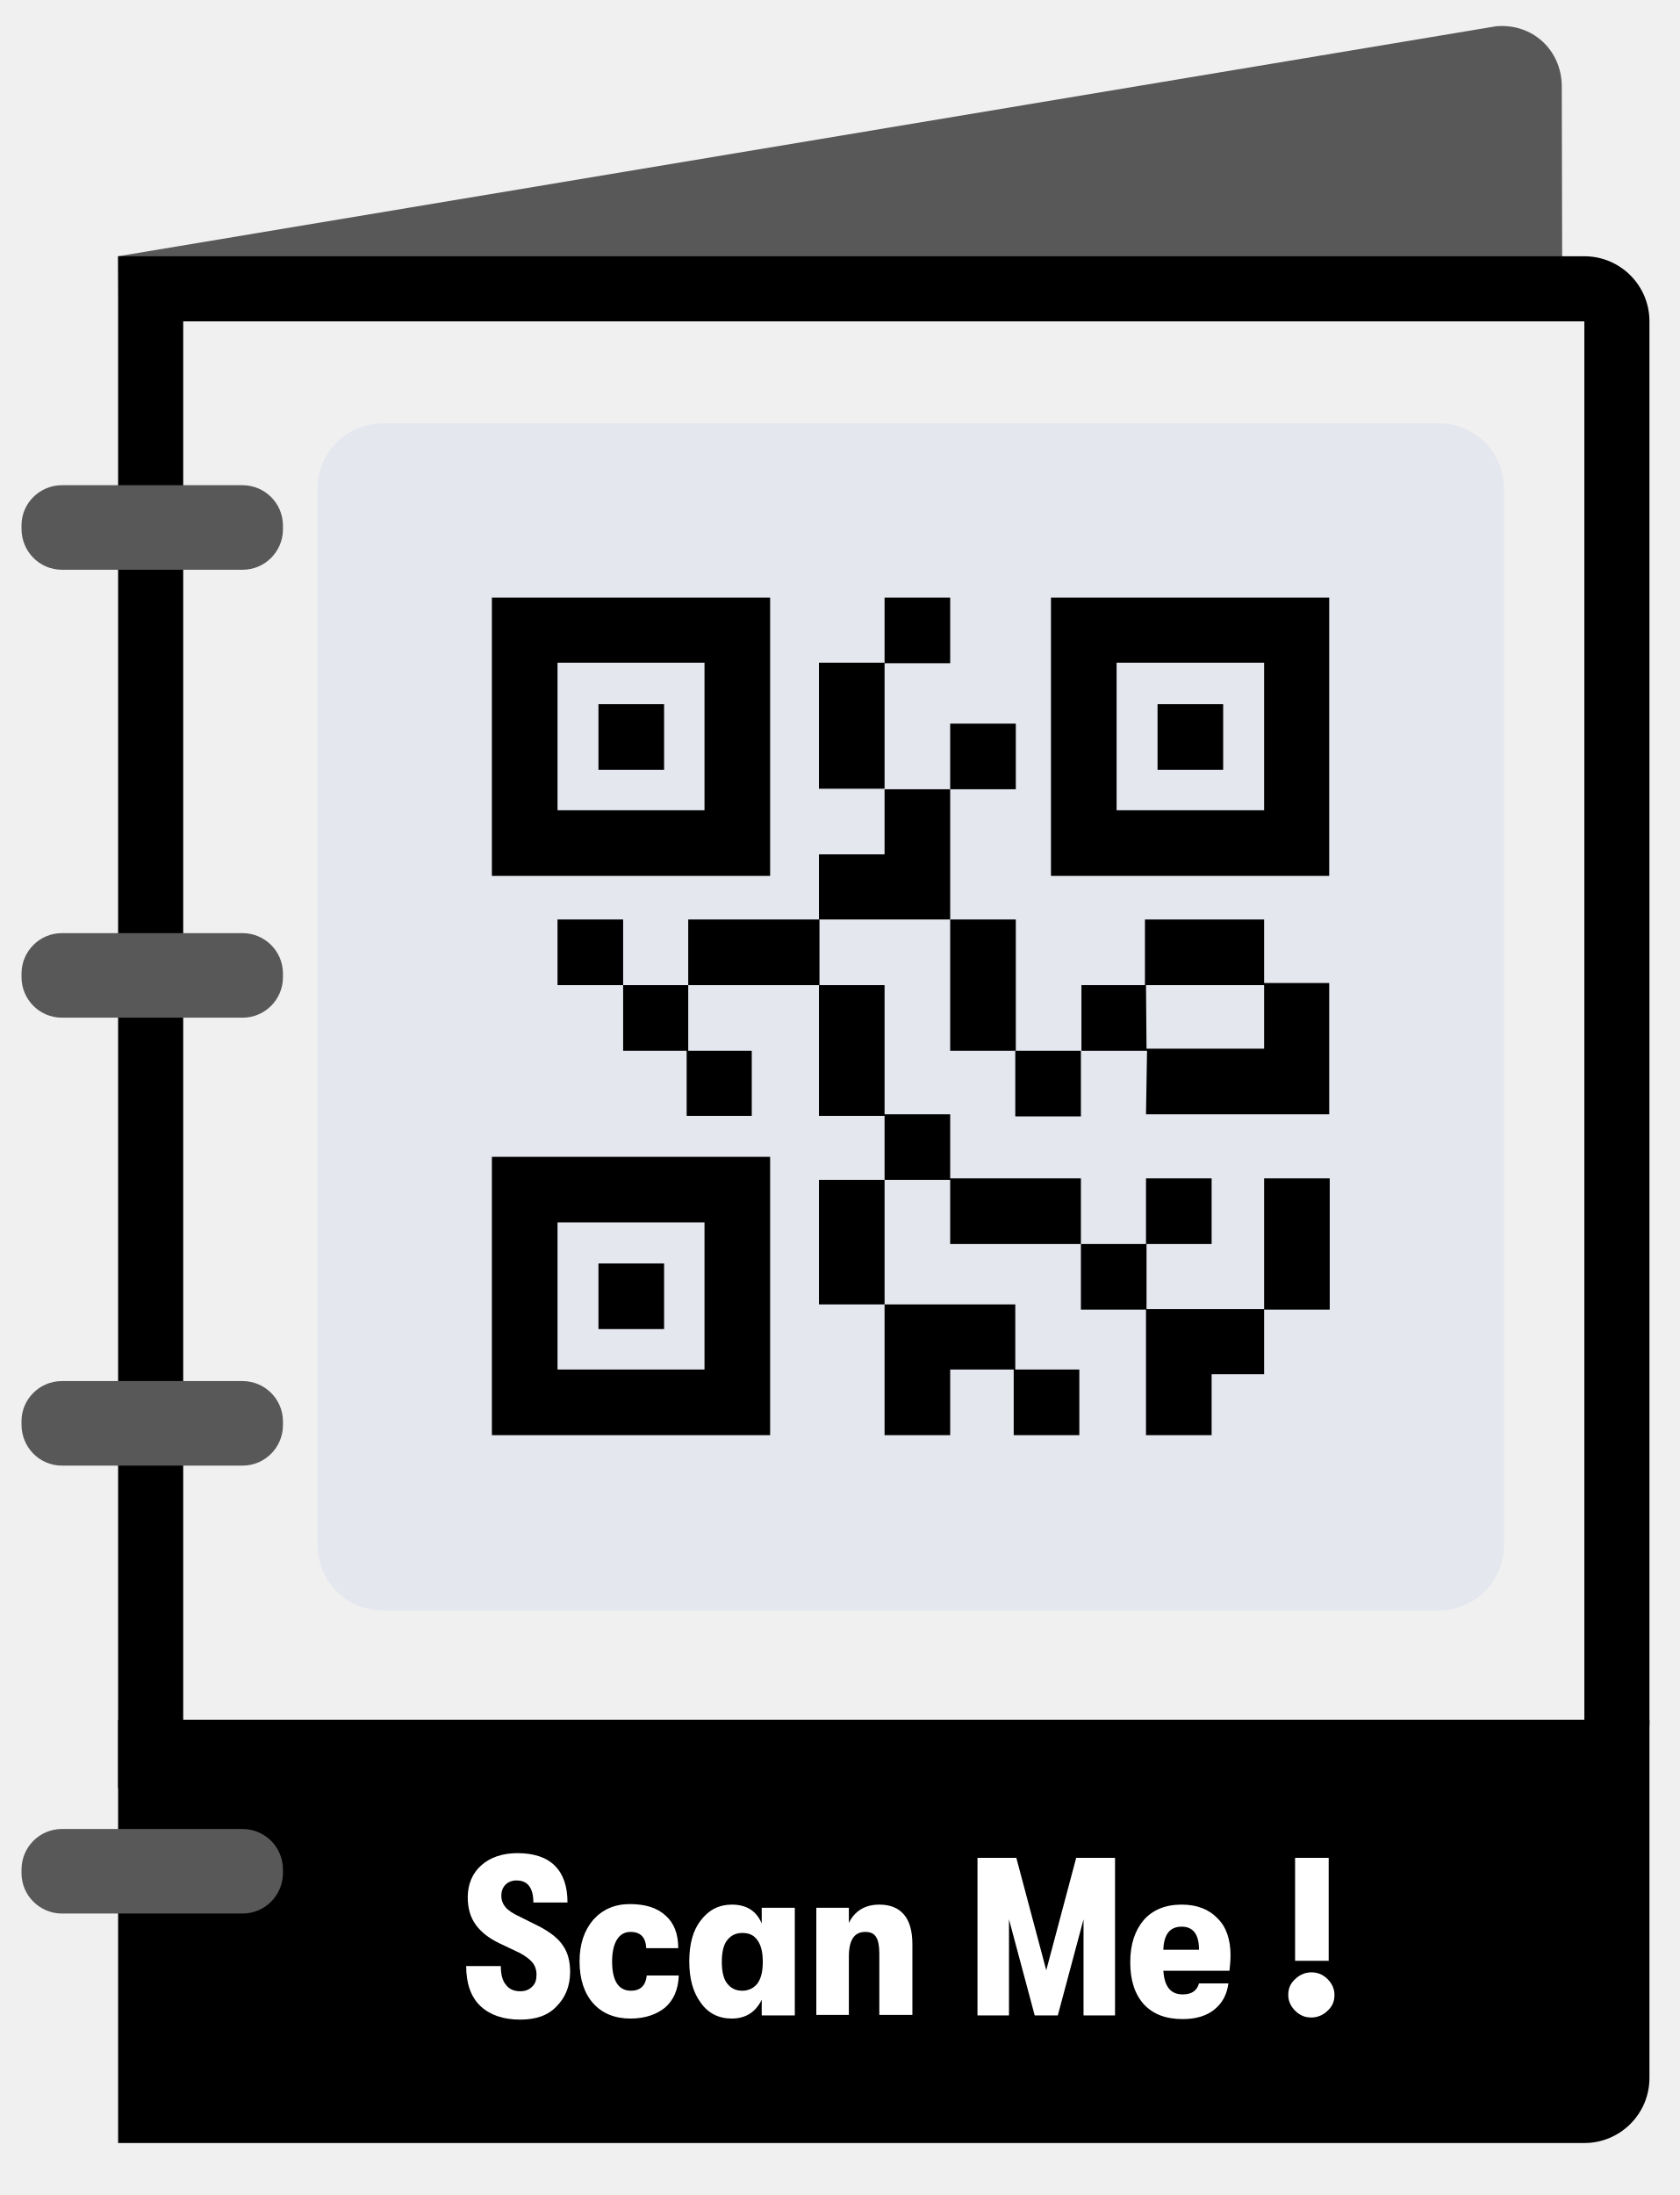
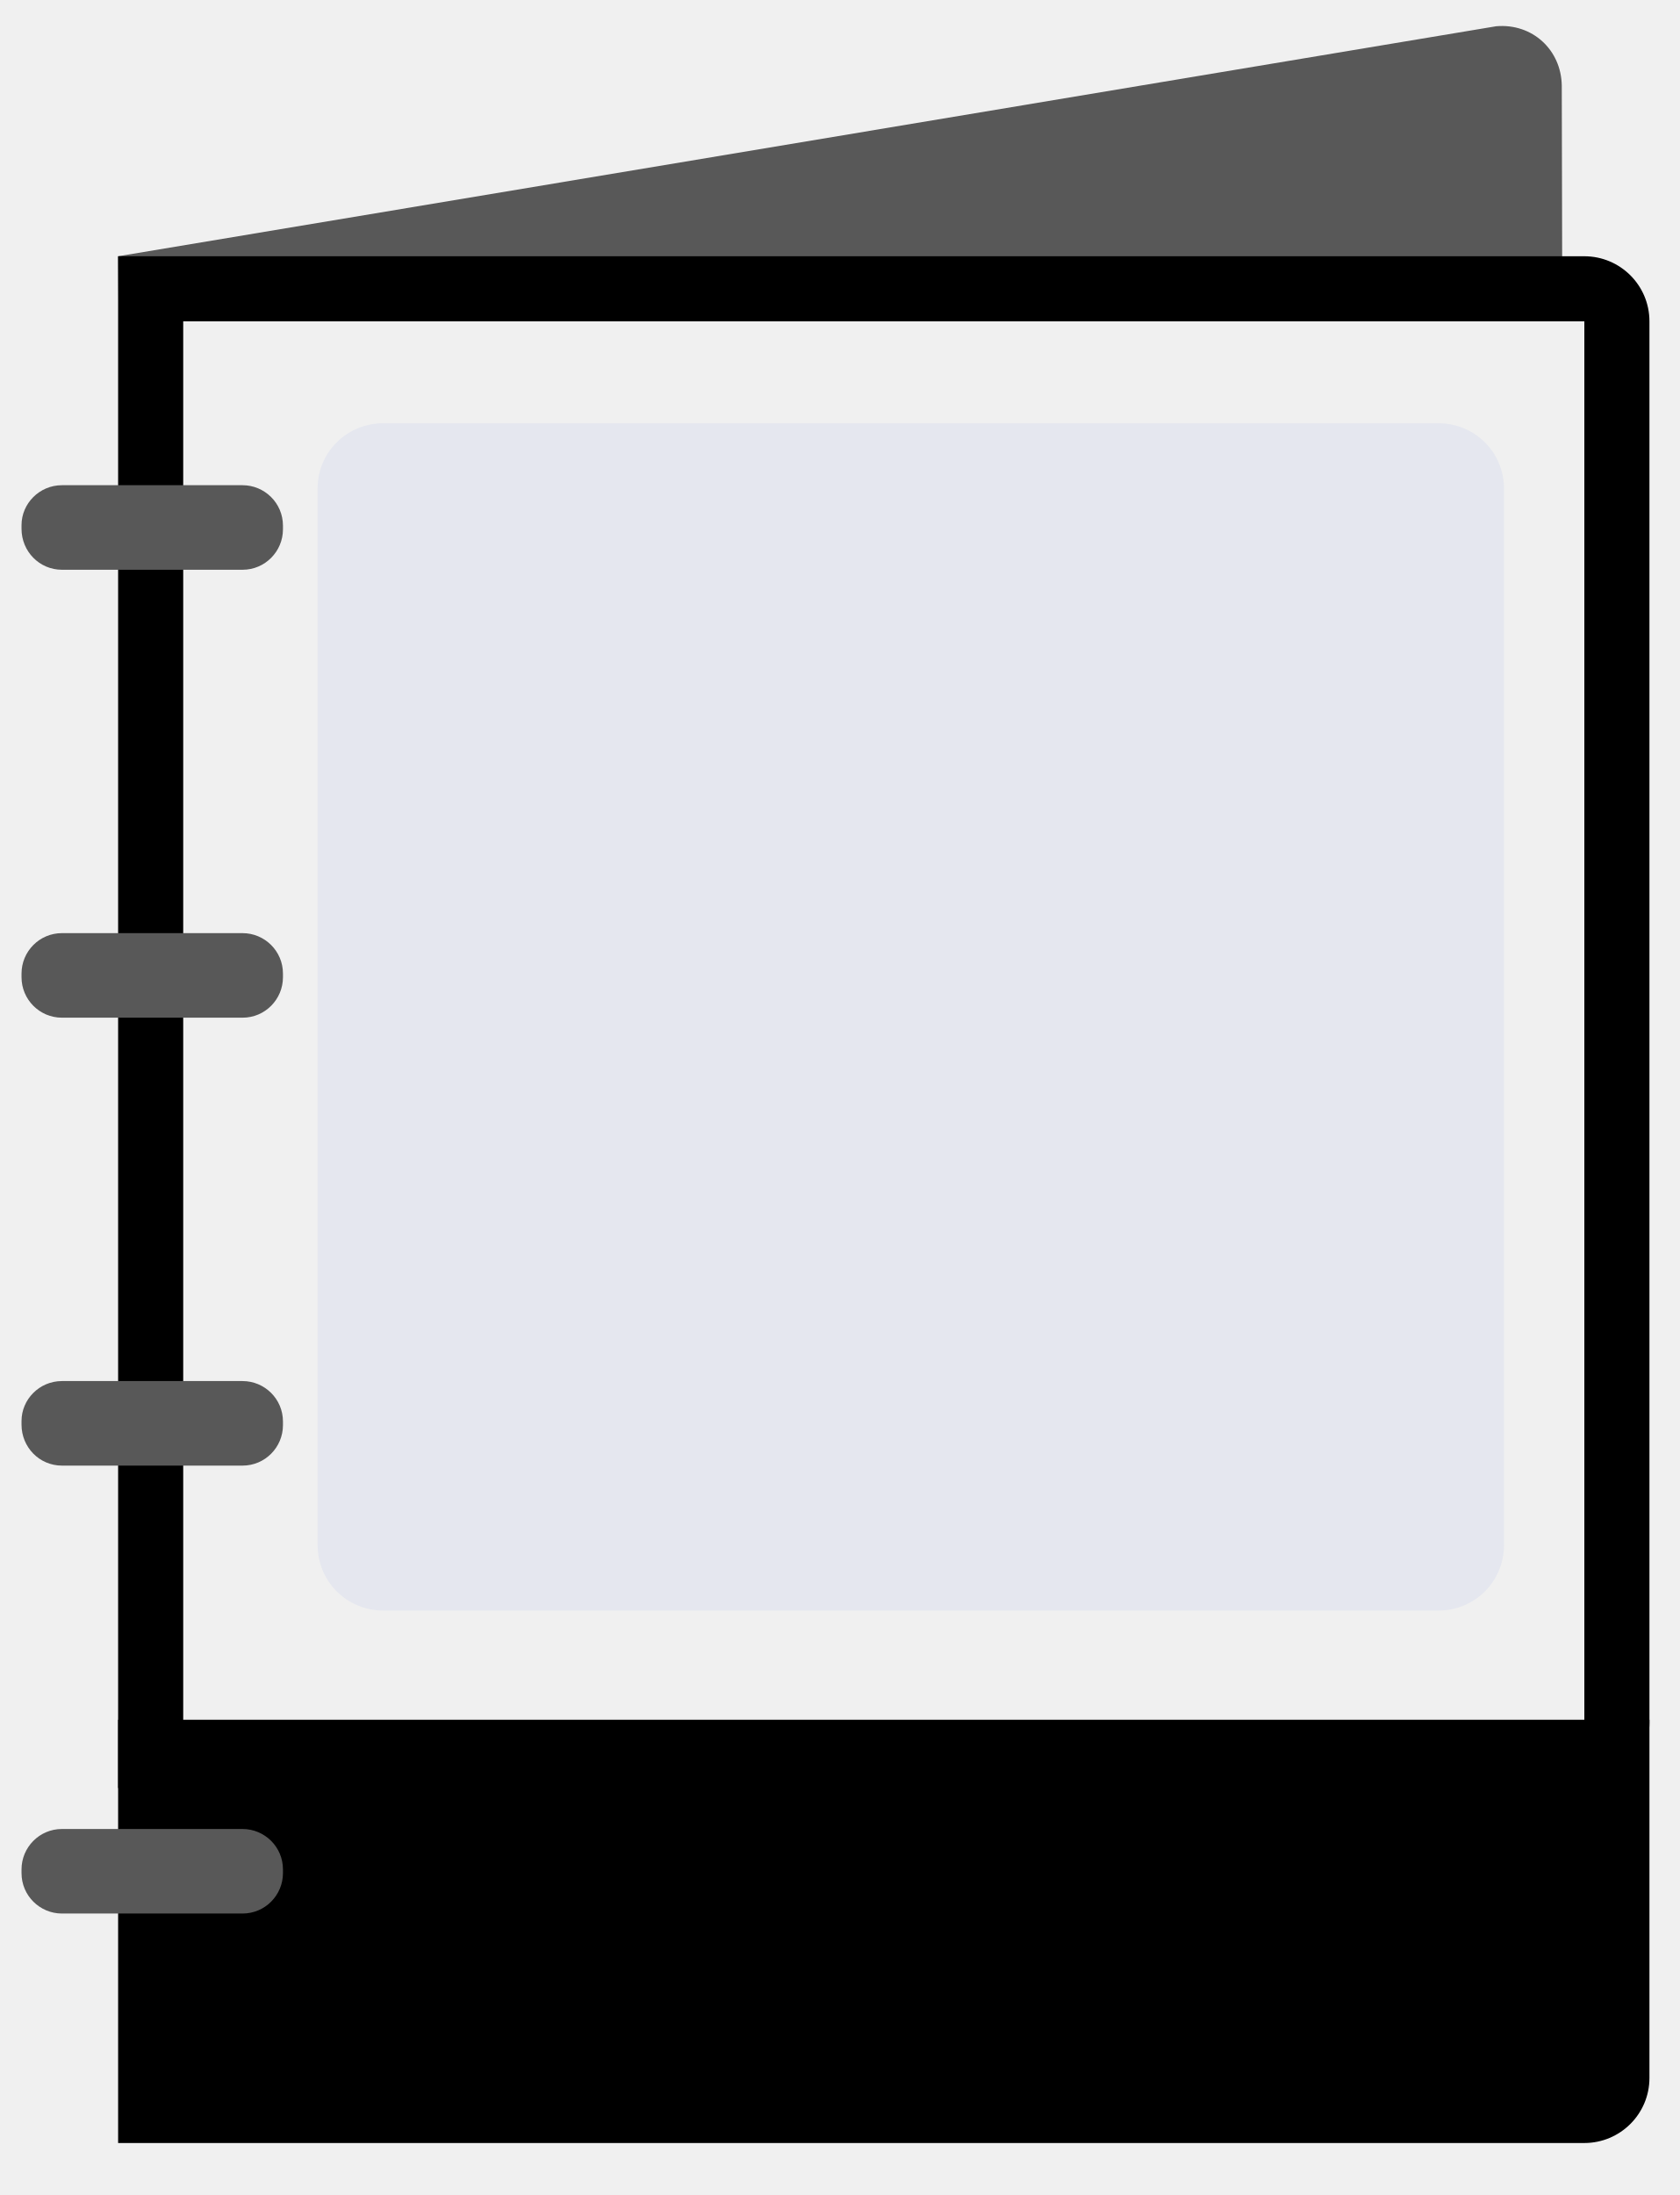
<svg xmlns="http://www.w3.org/2000/svg" version="1.1" id="TEXTO" x="0px" y="0px" viewBox="0 0 320 418" style="enable-background:new 0 0 320 418;" xml:space="preserve">
  <style type="text/css">
	.st0{fill:#585858;}
	.st1{fill:#E5E7EF;}
	.st2{fill:#FFFFFF;}
</style>
  <path class="st0" d="M22.6,60.6l-0.1-11.8L285,5c6.9-0.6,12.4,4.5,12.5,11.3l0.1,44.2L22.6,60.6L22.6,60.6z" />
  <path d="M301.8,61.2V328H34.9V61.2H301.8 M301.8,48.8H22.5v291.7h279.3c6.9,0,12.4-5.6,12.4-12.4V61.2  C314.2,54.3,308.6,48.8,301.8,48.8L301.8,48.8z" />
  <path d="M301.8,408.1H22.5v-80.6h291.7v68.2C314.2,402.6,308.6,408.1,301.8,408.1z" />
  <g>
    <path class="st0" d="M11.8,92.4h34.4c4.2,0,7.7,3.4,7.7,7.7v0.7c0,4.2-3.4,7.7-7.7,7.7H11.8c-4.3,0-7.7-3.5-7.7-7.8v-0.7   C4.1,95.9,7.5,92.4,11.8,92.4z" />
    <path class="st0" d="M11.8,177.7h34.4c4.2,0,7.7,3.4,7.7,7.7v0.7c0,4.2-3.4,7.7-7.7,7.7H11.8c-4.3,0-7.7-3.5-7.7-7.7v-0.7   C4.1,181.2,7.5,177.7,11.8,177.7z" />
    <path class="st0" d="M11.8,263h34.4c4.2,0,7.7,3.4,7.7,7.7v0.7c0,4.2-3.4,7.7-7.7,7.7H11.8c-4.3,0-7.7-3.5-7.7-7.8v-0.7   C4.1,266.5,7.5,263,11.8,263z" />
    <path class="st0" d="M11.8,348.3h34.4c4.2,0,7.7,3.4,7.7,7.7v0.7c0,4.2-3.4,7.7-7.7,7.7H11.8c-4.2,0-7.7-3.4-7.7-7.7V356   C4.1,351.8,7.5,348.3,11.8,348.3z" />
  </g>
  <g>
    <path class="st1" d="M73,80.6H274c6.9,0,12.5,5.5,12.5,12.5v201.1c0,6.9-5.5,12.5-12.5,12.5H73c-6.9,0-12.5-5.5-12.5-12.5V93   C60.5,86.1,66.1,80.6,73,80.6z" />
-     <path d="M146.7,113.8h-53v53h53V113.8L146.7,113.8z M134.2,154.3h-28v-28.1h28V154.3z" />
-     <rect x="114" y="134.1" width="12.5" height="12.5" />
-     <path d="M253.2,113.8h-53v53h53V113.8z M240.8,154.3h-28.1v-28.1h28.1V154.3z" />
-     <rect x="220.5" y="134.1" width="12.5" height="12.5" />
-     <path d="M146.7,220.3h-53v53h53V220.3L146.7,220.3z M134.2,260.8h-28v-28h28V260.8z" />
-     <rect x="114" y="240.6" width="12.5" height="12.5" />
-     <rect x="106.2" y="175.1" width="12.5" height="12.5" />
-     <polygon points="130.8,200.1 130.8,212.5 143.2,212.5 143.2,200.1 131.1,200.1 131.1,187.6 118.7,187.6 118.7,200.1  " />
-     <rect x="181" y="137.8" width="12.5" height="12.5" />
-     <rect x="156" y="126.2" width="12.5" height="24" />
-     <rect x="168.5" y="113.8" width="12.5" height="12.5" />
-     <polygon points="181,150.3 168.5,150.3 168.5,162.7 156,162.7 156,175.1 181,175.1  " />
-     <polygon points="168.5,212.5 168.5,224.7 181,224.7 181,236.9 205.9,236.9 205.9,224.4 181,224.4 181,212.2 168.5,212.2    168.5,187.6 156,187.6 156,212.5  " />
-     <rect x="181" y="175.1" width="12.5" height="25" />
-     <path d="M218.3,212.2h34.9v-25h-12.4v-12.1h-22.7v12.5h-12.1v12.5h12.5L218.3,212.2L218.3,212.2L218.3,212.2z M218.3,187.6h22.5   v12.1h-22.4L218.3,187.6L218.3,187.6z" />
-     <rect x="240.8" y="224.4" width="12.5" height="25" />
-     <rect x="193.4" y="200.1" width="12.5" height="12.5" />
-     <rect x="205.9" y="236.9" width="12.5" height="12.5" />
-     <rect x="218.3" y="224.4" width="12.5" height="12.5" />
-     <polygon points="230.8,273.3 230.8,261.7 240.8,261.7 240.8,249.3 218.3,249.3 218.3,273.3  " />
-     <rect x="156" y="224.7" width="12.5" height="23.7" />
-     <polygon points="181,273.3 181,260.8 193.1,260.8 193.1,273.3 205.6,273.3 205.6,260.8 193.4,260.8 193.4,248.4 168.5,248.4    168.5,273.3  " />
-     <rect x="131.1" y="175.1" width="25" height="12.5" />
  </g>
  <g>
-     <path class="st2" d="M99.1,384.6c-3.3,0-5.8-0.9-7.6-2.6c-1.8-1.7-2.7-4.3-2.7-7.6h6.6c0,1.6,0.3,2.8,1,3.6   c0.6,0.8,1.5,1.2,2.7,1.2c1,0,1.7-0.3,2.3-0.9c0.6-0.6,0.8-1.3,0.8-2.3c0-0.9-0.3-1.7-0.8-2.3c-0.5-0.6-1.3-1.2-2.4-1.8l-3.8-1.8   c-2.1-1-3.6-2.2-4.6-3.6s-1.5-3.1-1.5-5.2c0-2.5,0.9-4.6,2.6-6.1s4-2.3,6.9-2.3c3.1,0,5.5,0.8,7.1,2.4s2.4,3.9,2.4,7h-6.5   c0-2.8-1.1-4.2-3.2-4.2c-0.9,0-1.6,0.3-2.1,0.8s-0.8,1.2-0.8,2.1s0.3,1.6,0.8,2.2s1.4,1.2,2.7,1.8l4,2c2,1.1,3.4,2.2,4.3,3.6   c0.9,1.3,1.3,3,1.3,4.9c0,2.7-0.9,4.9-2.6,6.6C104.4,383.8,102.1,384.6,99.1,384.6z" />
-     <path class="st2" d="M120.1,384.4c-3,0-5.4-1-7.1-2.9c-1.7-1.9-2.6-4.6-2.6-8c0-3.3,0.9-5.9,2.6-7.9c1.8-2,4.1-3,7-3   s5.2,0.7,6.8,2.2c1.6,1.4,2.4,3.5,2.4,6.2h-6.1c-0.1-2.1-1.1-3.1-3-3.1c-1.1,0-2,0.5-2.6,1.5s-0.9,2.4-0.9,4.1   c0,3.7,1.2,5.6,3.6,5.6c1.8,0,2.8-1,3-2.9h6.1c-0.1,2.7-1,4.7-2.6,6.1C125.1,383.6,122.9,384.4,120.1,384.4z" />
-     <path class="st2" d="M139.4,384.4c-2.5,0-4.5-1-5.9-3c-1.5-2-2.2-4.6-2.2-7.9s0.7-5.9,2.2-7.8c1.5-2,3.5-3,5.9-3   c2.8,0,4.7,1.2,5.7,3.6v-3h6.3v20.5h-6.3v-3C144,383.1,142.1,384.4,139.4,384.4z M141.4,379.1c1.2,0,2.2-0.5,2.9-1.4   c0.7-1,1-2.3,1-4.1s-0.3-3.1-1-4.1c-0.7-1-1.6-1.4-2.9-1.4c-1.3,0-2.2,0.5-2.9,1.4c-0.7,0.9-1,2.3-1,4.1c0,1.8,0.3,3.2,1,4.1   C139.2,378.6,140.1,379.1,141.4,379.1z" />
-     <path class="st2" d="M155.5,383.8v-20.5h6.2v2.9c1.1-2.3,3.1-3.5,5.8-3.5c2,0,3.6,0.6,4.7,1.9c1.1,1.3,1.6,3.2,1.6,5.7v13.4h-6.3   V372c0-1.4-0.2-2.5-0.6-3.1c-0.4-0.7-1.1-1-2.1-1c-2.1,0-3.1,1.6-3.1,4.7v11.1h-6.2L155.5,383.8L155.5,383.8z" />
-     <path class="st2" d="M186.2,383.8v-30h7.4l5.7,21.4l5.7-21.4h7.4v30h-6v-18.3l-4.9,18.3h-4.4l-4.9-18.3v18.3H186.2z" />
-     <path class="st2" d="M234.4,372.3c0,1.1-0.1,2-0.2,3h-12.6c0.1,1.4,0.4,2.5,1,3.3s1.5,1.2,2.7,1.2c1.7,0,2.7-0.7,3.1-2.1h5.6   c-0.3,2.2-1.2,3.8-2.7,5s-3.5,1.8-6,1.8c-3.2,0-5.6-0.9-7.4-2.8c-1.7-1.9-2.6-4.5-2.6-8s0.9-6.1,2.6-8.1c1.7-1.9,4.1-2.9,7.2-2.9   c2.9,0,5.2,0.9,6.8,2.6C233.6,366.9,234.4,369.4,234.4,372.3z M221.6,371.3h6.8c0-2.9-1.1-4.4-3.3-4.4   C222.9,366.9,221.7,368.3,221.6,371.3z" />
-     <path class="st2" d="M252.9,382.9c-0.8,0.8-1.9,1.3-3.1,1.3s-2.2-0.4-3.1-1.3c-0.8-0.8-1.3-1.8-1.3-3s0.4-2.2,1.3-3   c0.8-0.8,1.9-1.3,3.1-1.3s2.2,0.4,3.1,1.3c0.8,0.8,1.3,1.8,1.3,3S253.8,382.1,252.9,382.9z M246.7,373.4v-19.6h6.4v19.6H246.7z" />
-   </g>
+ </g>
</svg>
